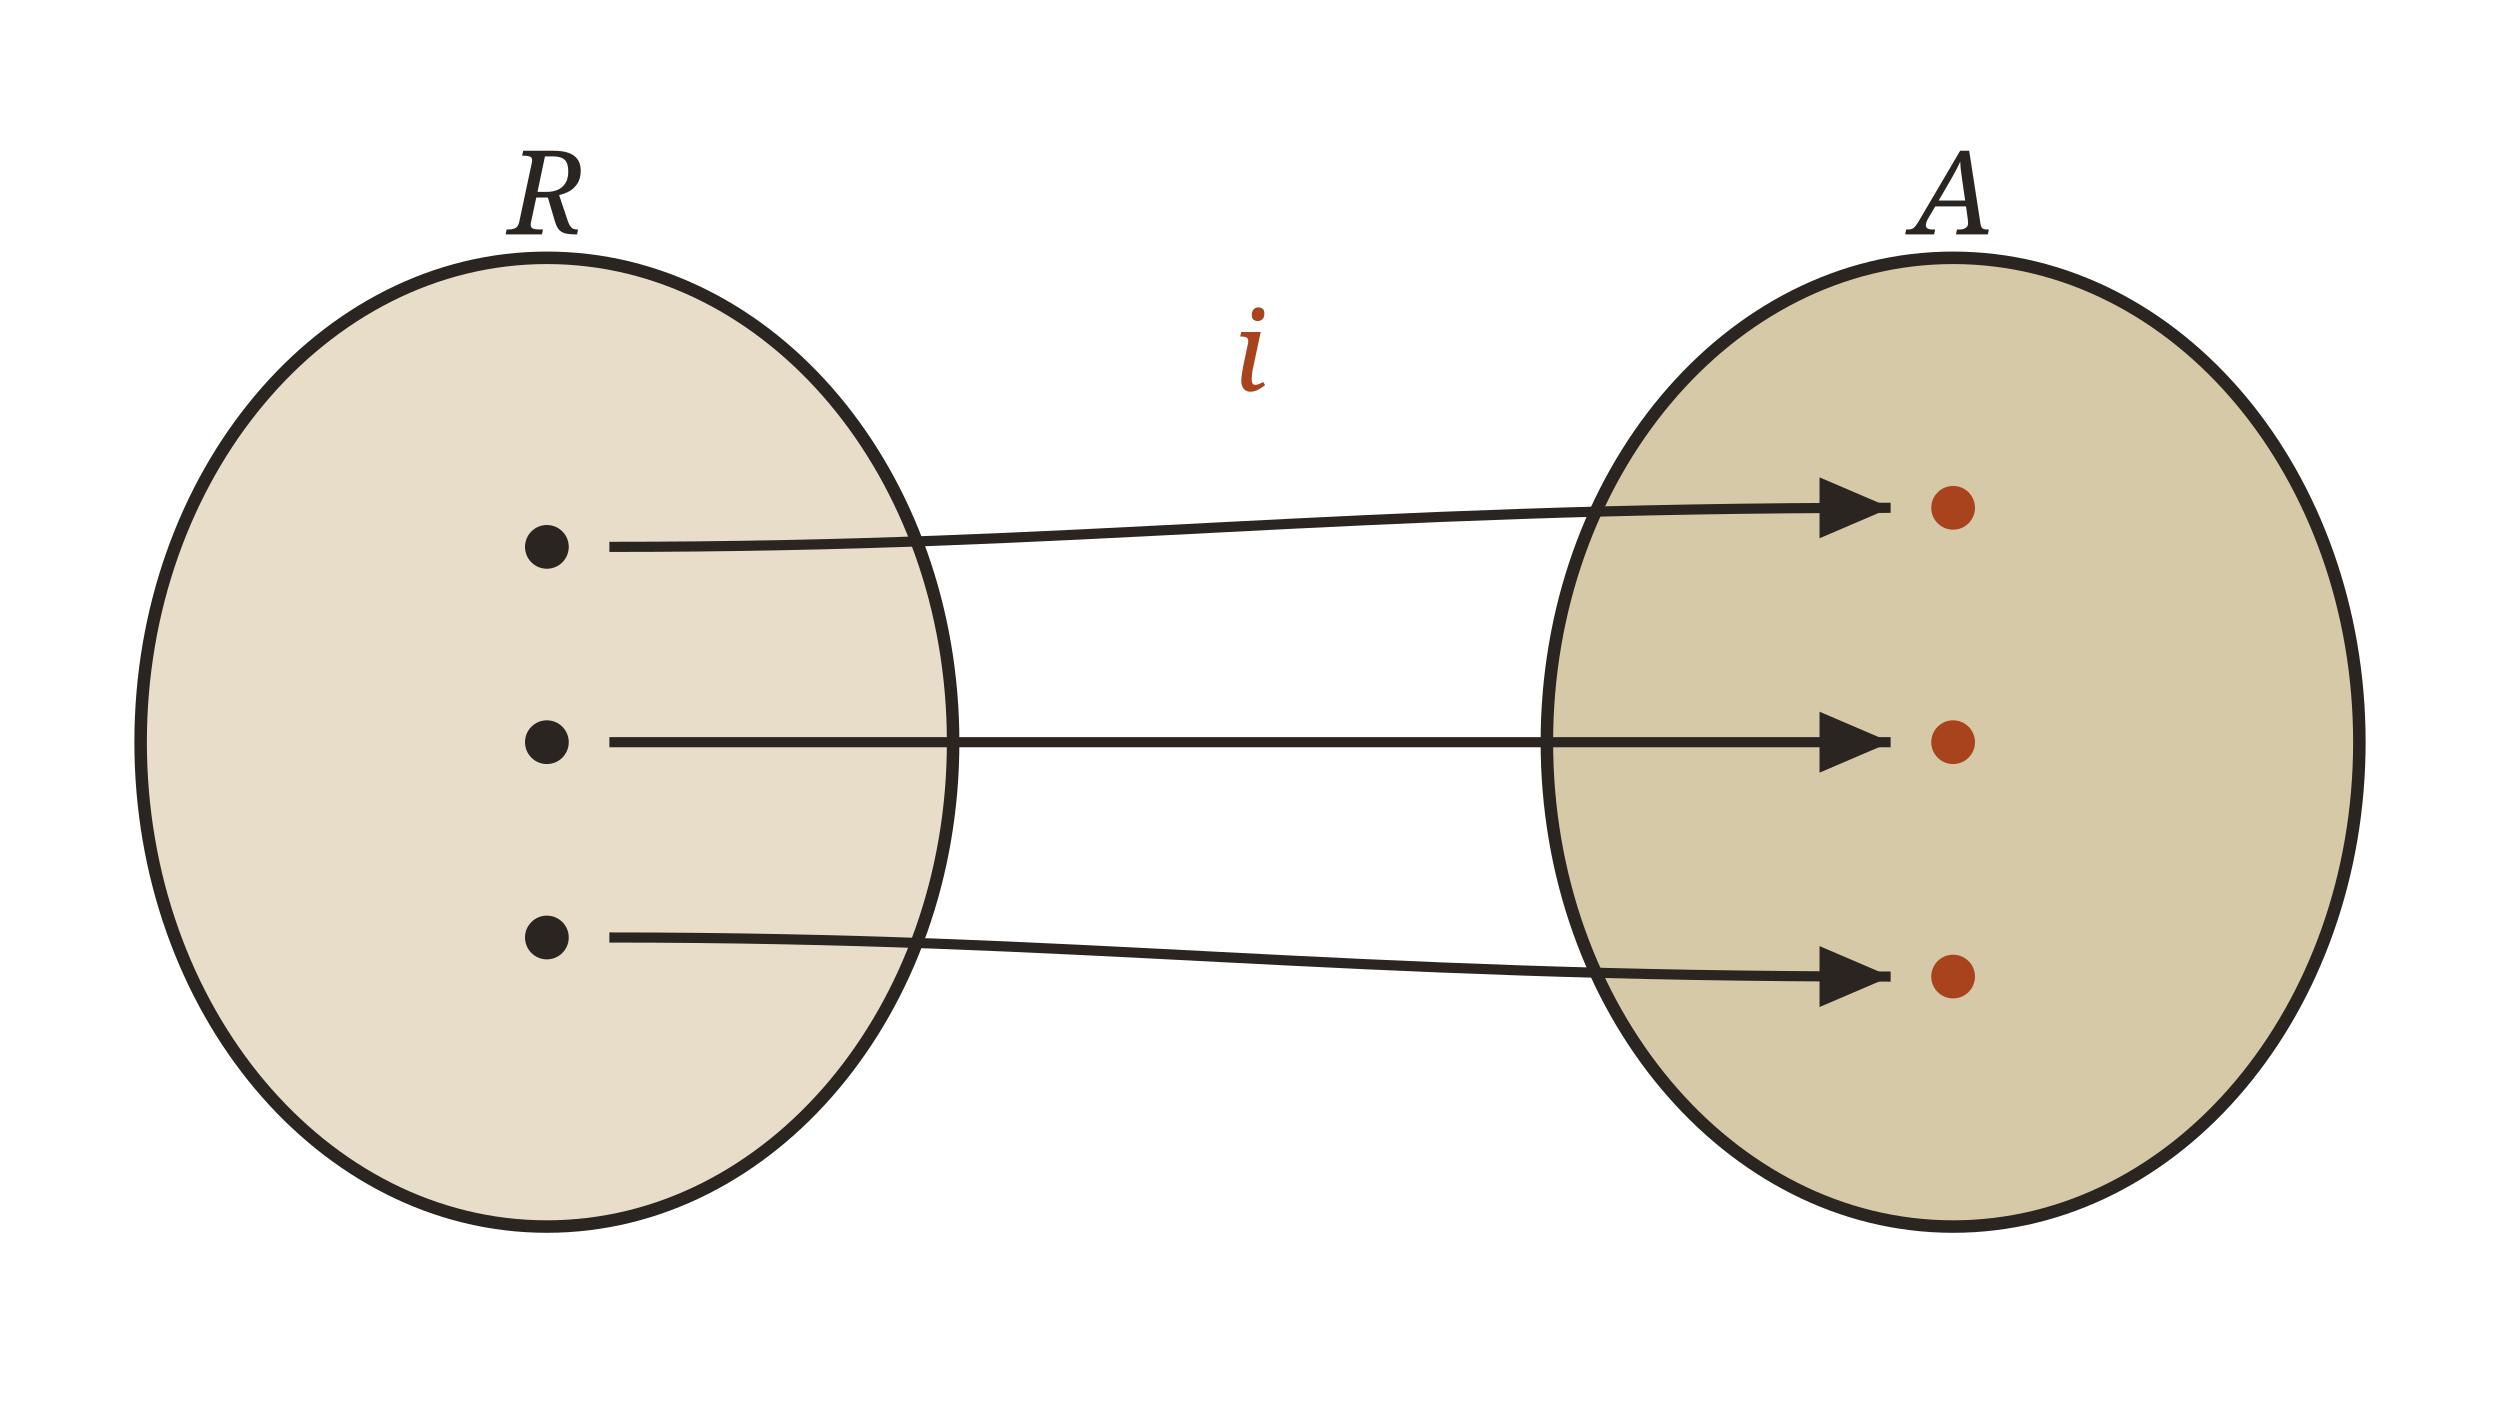
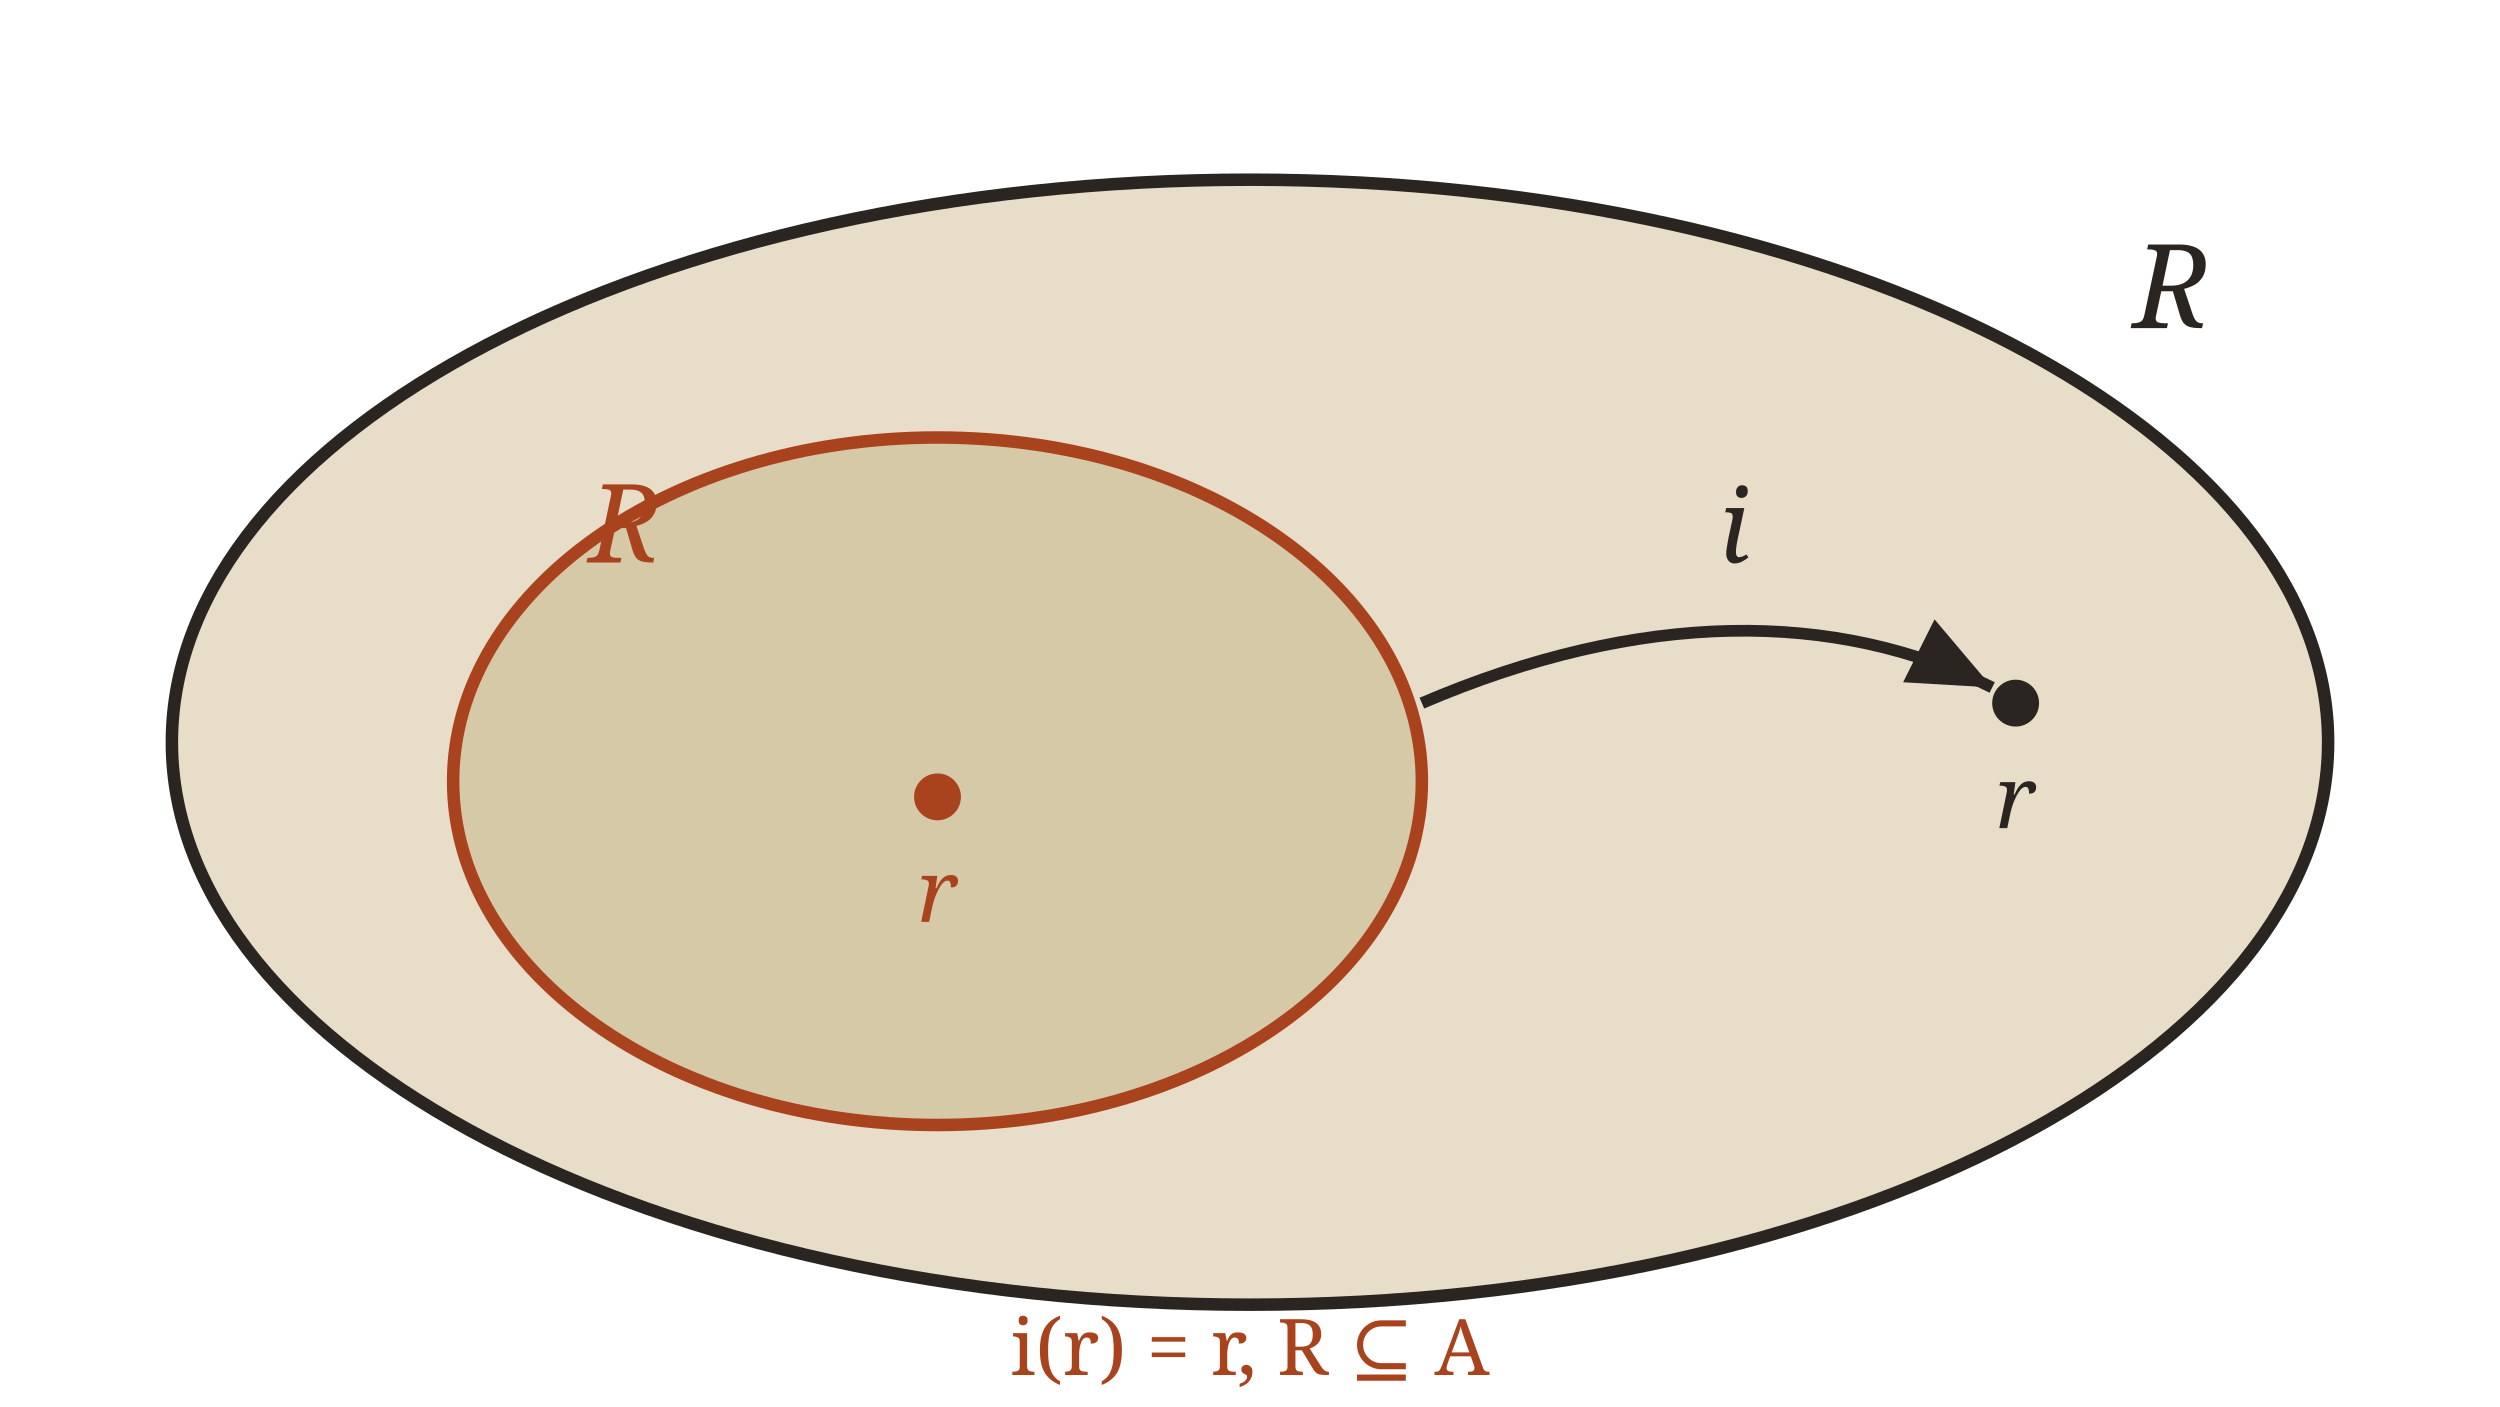
<svg xmlns="http://www.w3.org/2000/svg" viewBox="0 0 320 180" font-family="'Newsreader',Georgia,serif" role="img">
  <defs>
    <marker id="ar" markerWidth="9" markerHeight="9" refX="7" refY="3" orient="auto">
      <path d="M0,0 L7,3 L0,6 Z" fill="var(--dia-ink,#2a2520)" />
    </marker>
    <marker id="ara" markerWidth="9" markerHeight="9" refX="7" refY="3" orient="auto">
      <path d="M0,0 L7,3 L0,6 Z" fill="var(--dia-acc,#a8431d)" />
    </marker>
  </defs>
-   <ellipse cx="70" cy="95" rx="52" ry="62" fill="var(--dia-fill,#e7ddc9)" stroke="var(--dia-ink,#2a2520)" stroke-width="1.6" />
-   <ellipse cx="250" cy="95" rx="52" ry="62" fill="var(--dia-fil2,#d6c9a8)" stroke="var(--dia-ink,#2a2520)" stroke-width="1.6" />
-   <text x="70" y="30" font-size="15" fill="var(--dia-ink,#2a2520)" text-anchor="middle" font-weight="normal" font-style="italic">R</text>
-   <text x="250" y="30" font-size="15" fill="var(--dia-ink,#2a2520)" text-anchor="middle" font-weight="normal" font-style="italic">A</text>
-   <circle cx="70" cy="70" r="2.8" fill="var(--dia-ink,#2a2520)" />
-   <circle cx="250" cy="65" r="2.8" fill="var(--dia-acc,#a8431d)" />
-   <path d="M78,70 C140,70 170,65 242,65" fill="none" stroke="var(--dia-ink,#2a2520)" stroke-width="1.3" marker-end="url(#ar)" />
-   <circle cx="70" cy="95" r="2.8" fill="var(--dia-ink,#2a2520)" />
-   <circle cx="250" cy="95" r="2.8" fill="var(--dia-acc,#a8431d)" />
-   <path d="M78,95 C140,95 170,95 242,95" fill="none" stroke="var(--dia-ink,#2a2520)" stroke-width="1.3" marker-end="url(#ar)" />
-   <circle cx="70" cy="120" r="2.8" fill="var(--dia-ink,#2a2520)" />
-   <circle cx="250" cy="125" r="2.8" fill="var(--dia-acc,#a8431d)" />
-   <path d="M78,120 C140,120 170,125 242,125" fill="none" stroke="var(--dia-ink,#2a2520)" stroke-width="1.3" marker-end="url(#ar)" />
-   <text x="160" y="50" font-size="14" fill="var(--dia-acc,#a8431d)" text-anchor="middle" font-weight="normal" font-style="italic">i</text>
+   <ellipse cx="160" cy="95" rx="138" ry="72" fill="var(--dia-fill,#e7ddc9)" stroke="var(--dia-ink,#2a2520)" stroke-width="1.6" />
+   <text x="278" y="42" font-size="15" fill="var(--dia-ink,#2a2520)" text-anchor="middle" font-style="italic">R</text>
+   <ellipse cx="120" cy="100" rx="62" ry="44" fill="var(--dia-fil2,#d6c9a8)" stroke="var(--dia-acc,#a8431d)" stroke-width="1.6" />
+   <text x="80" y="72" font-size="14" fill="var(--dia-acc,#a8431d)" text-anchor="middle" font-style="italic">R</text>
+   <circle cx="120" cy="102" r="3" fill="var(--dia-acc,#a8431d)" />
+   <text x="120" y="118" font-size="11" fill="var(--dia-acc,#a8431d)" text-anchor="middle" font-style="italic">r</text>
+   <path d="M182,90 C210,78 235,78 255,88" fill="none" stroke="var(--dia-ink,#2a2520)" stroke-width="1.5" marker-end="url(#ar)" />
+   <text x="222" y="72" font-size="13" fill="var(--dia-ink,#2a2520)" text-anchor="middle" font-style="italic">i</text>
+   <circle cx="258" cy="90" r="3" fill="var(--dia-ink,#2a2520)" />
+   <text x="258" y="106" font-size="11" fill="var(--dia-ink,#2a2520)" text-anchor="middle" font-style="italic">r</text>
+   <text x="160" y="176" font-size="10" fill="var(--dia-acc,#a8431d)" text-anchor="middle">i(r) = r,  R ⊆ A</text>
</svg>
